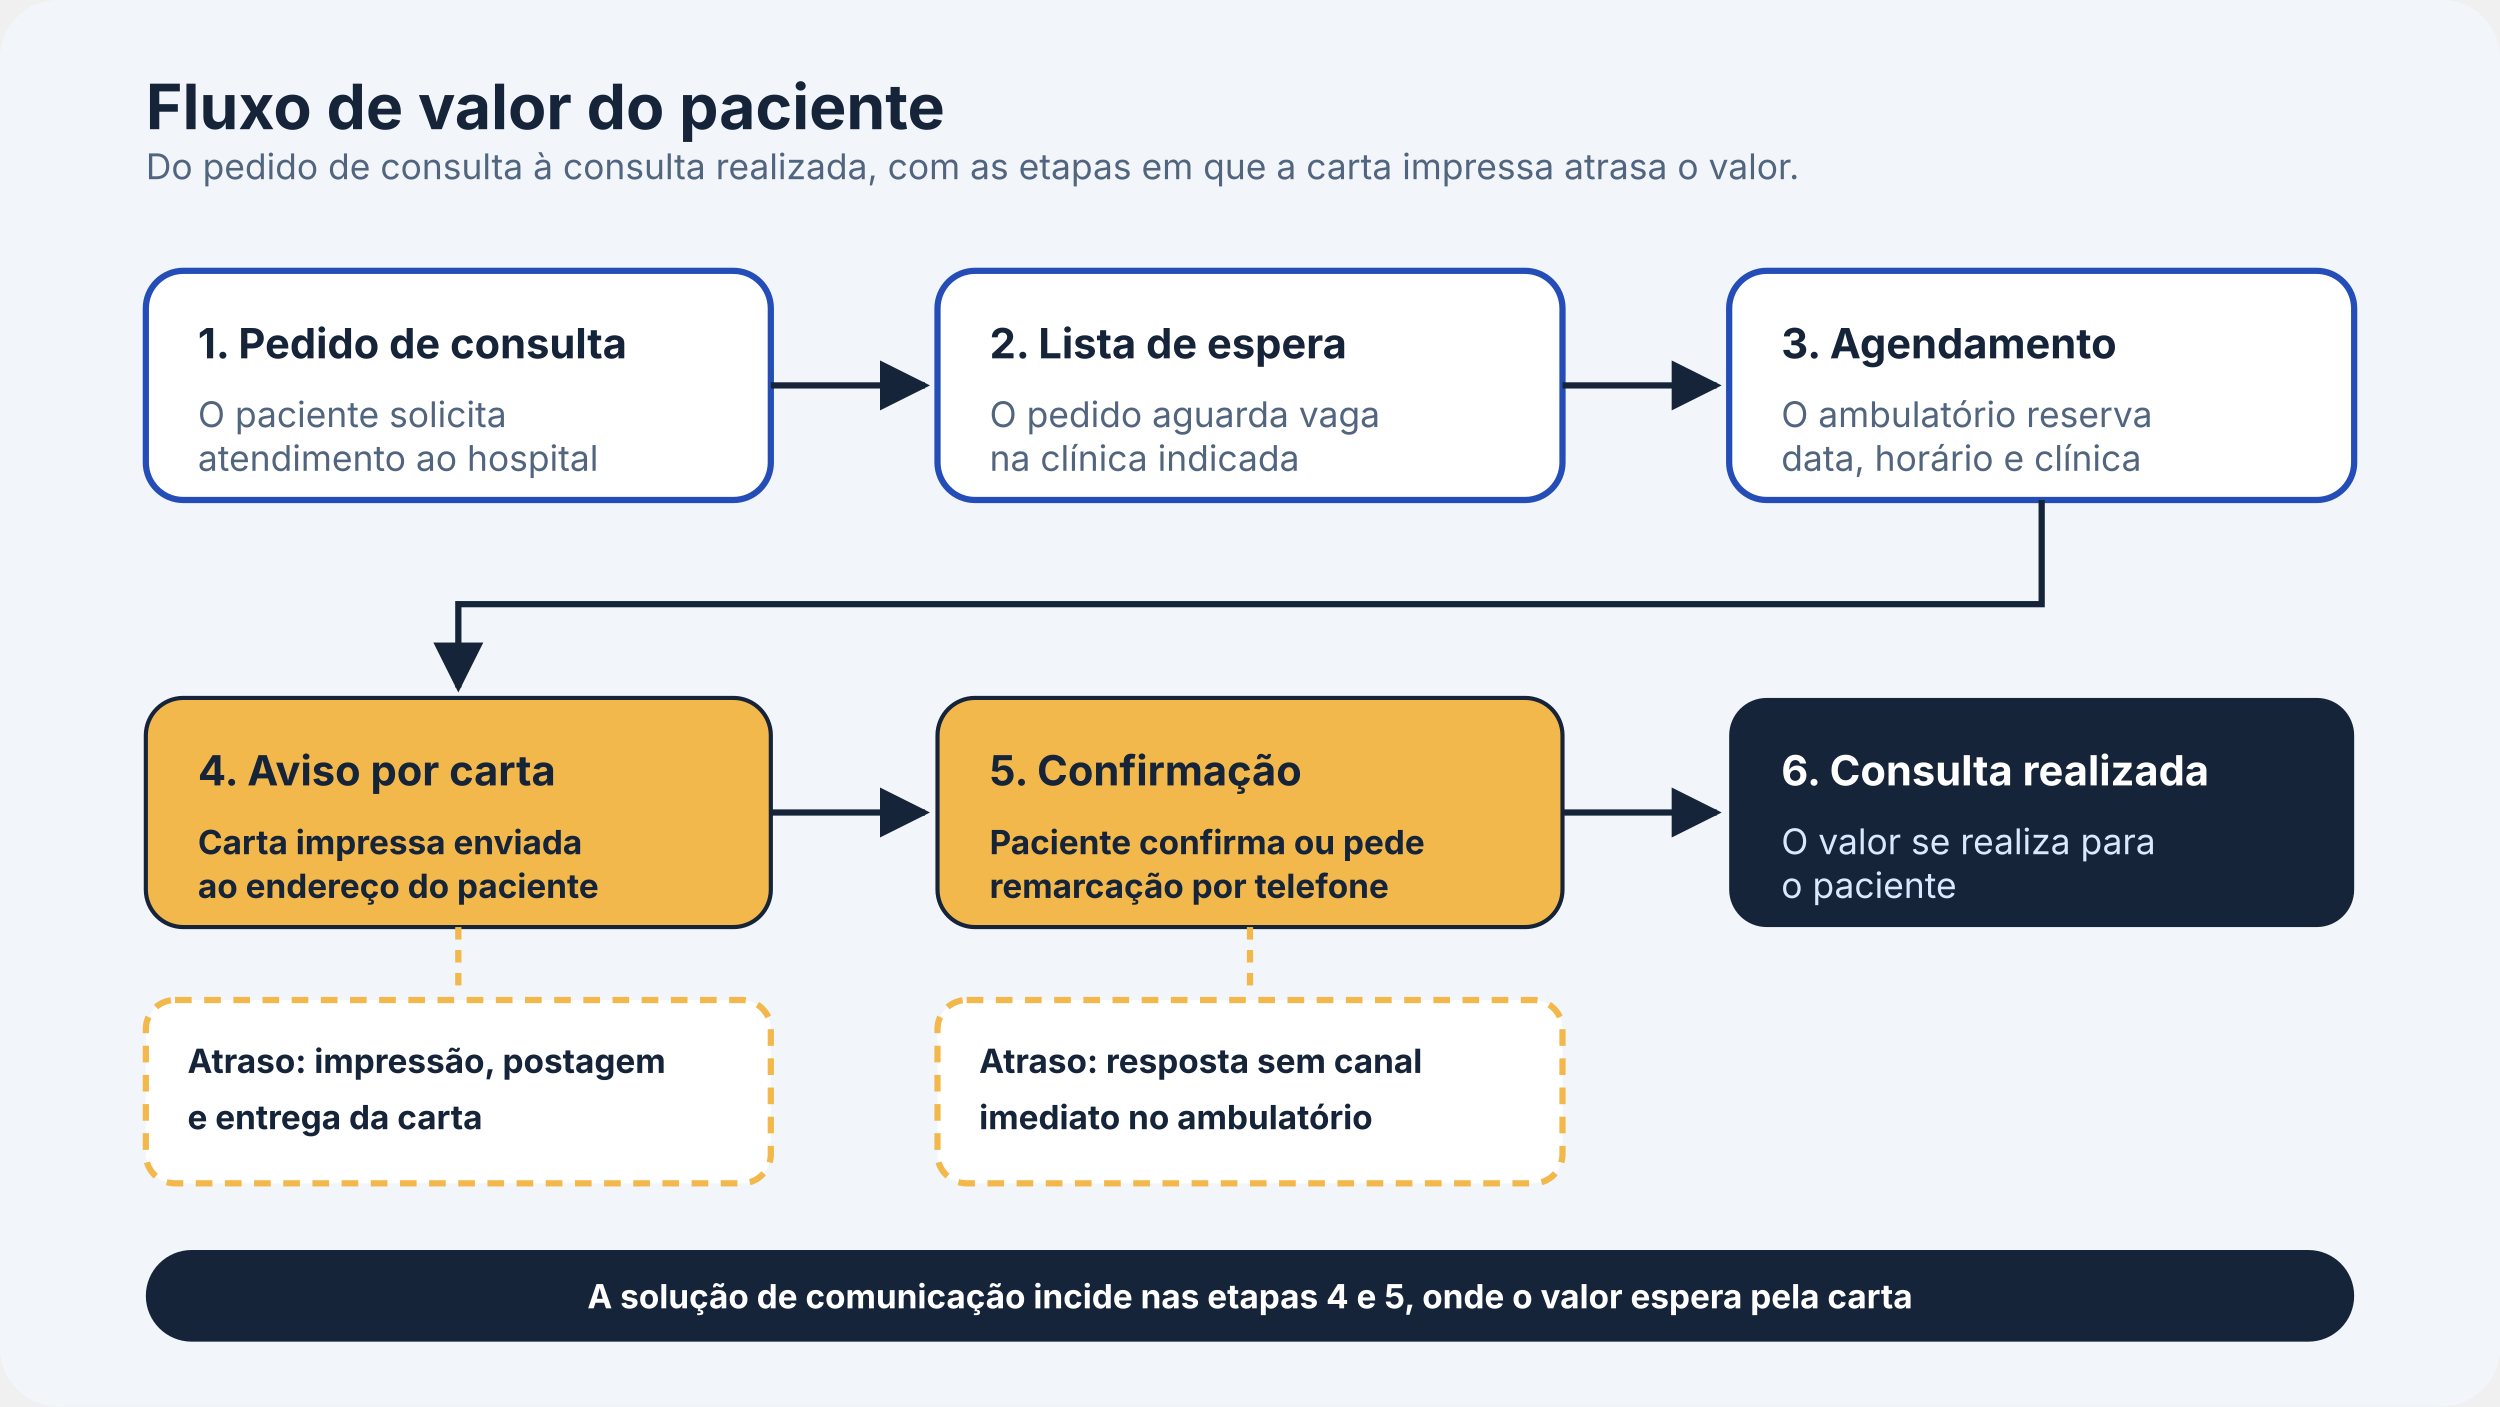
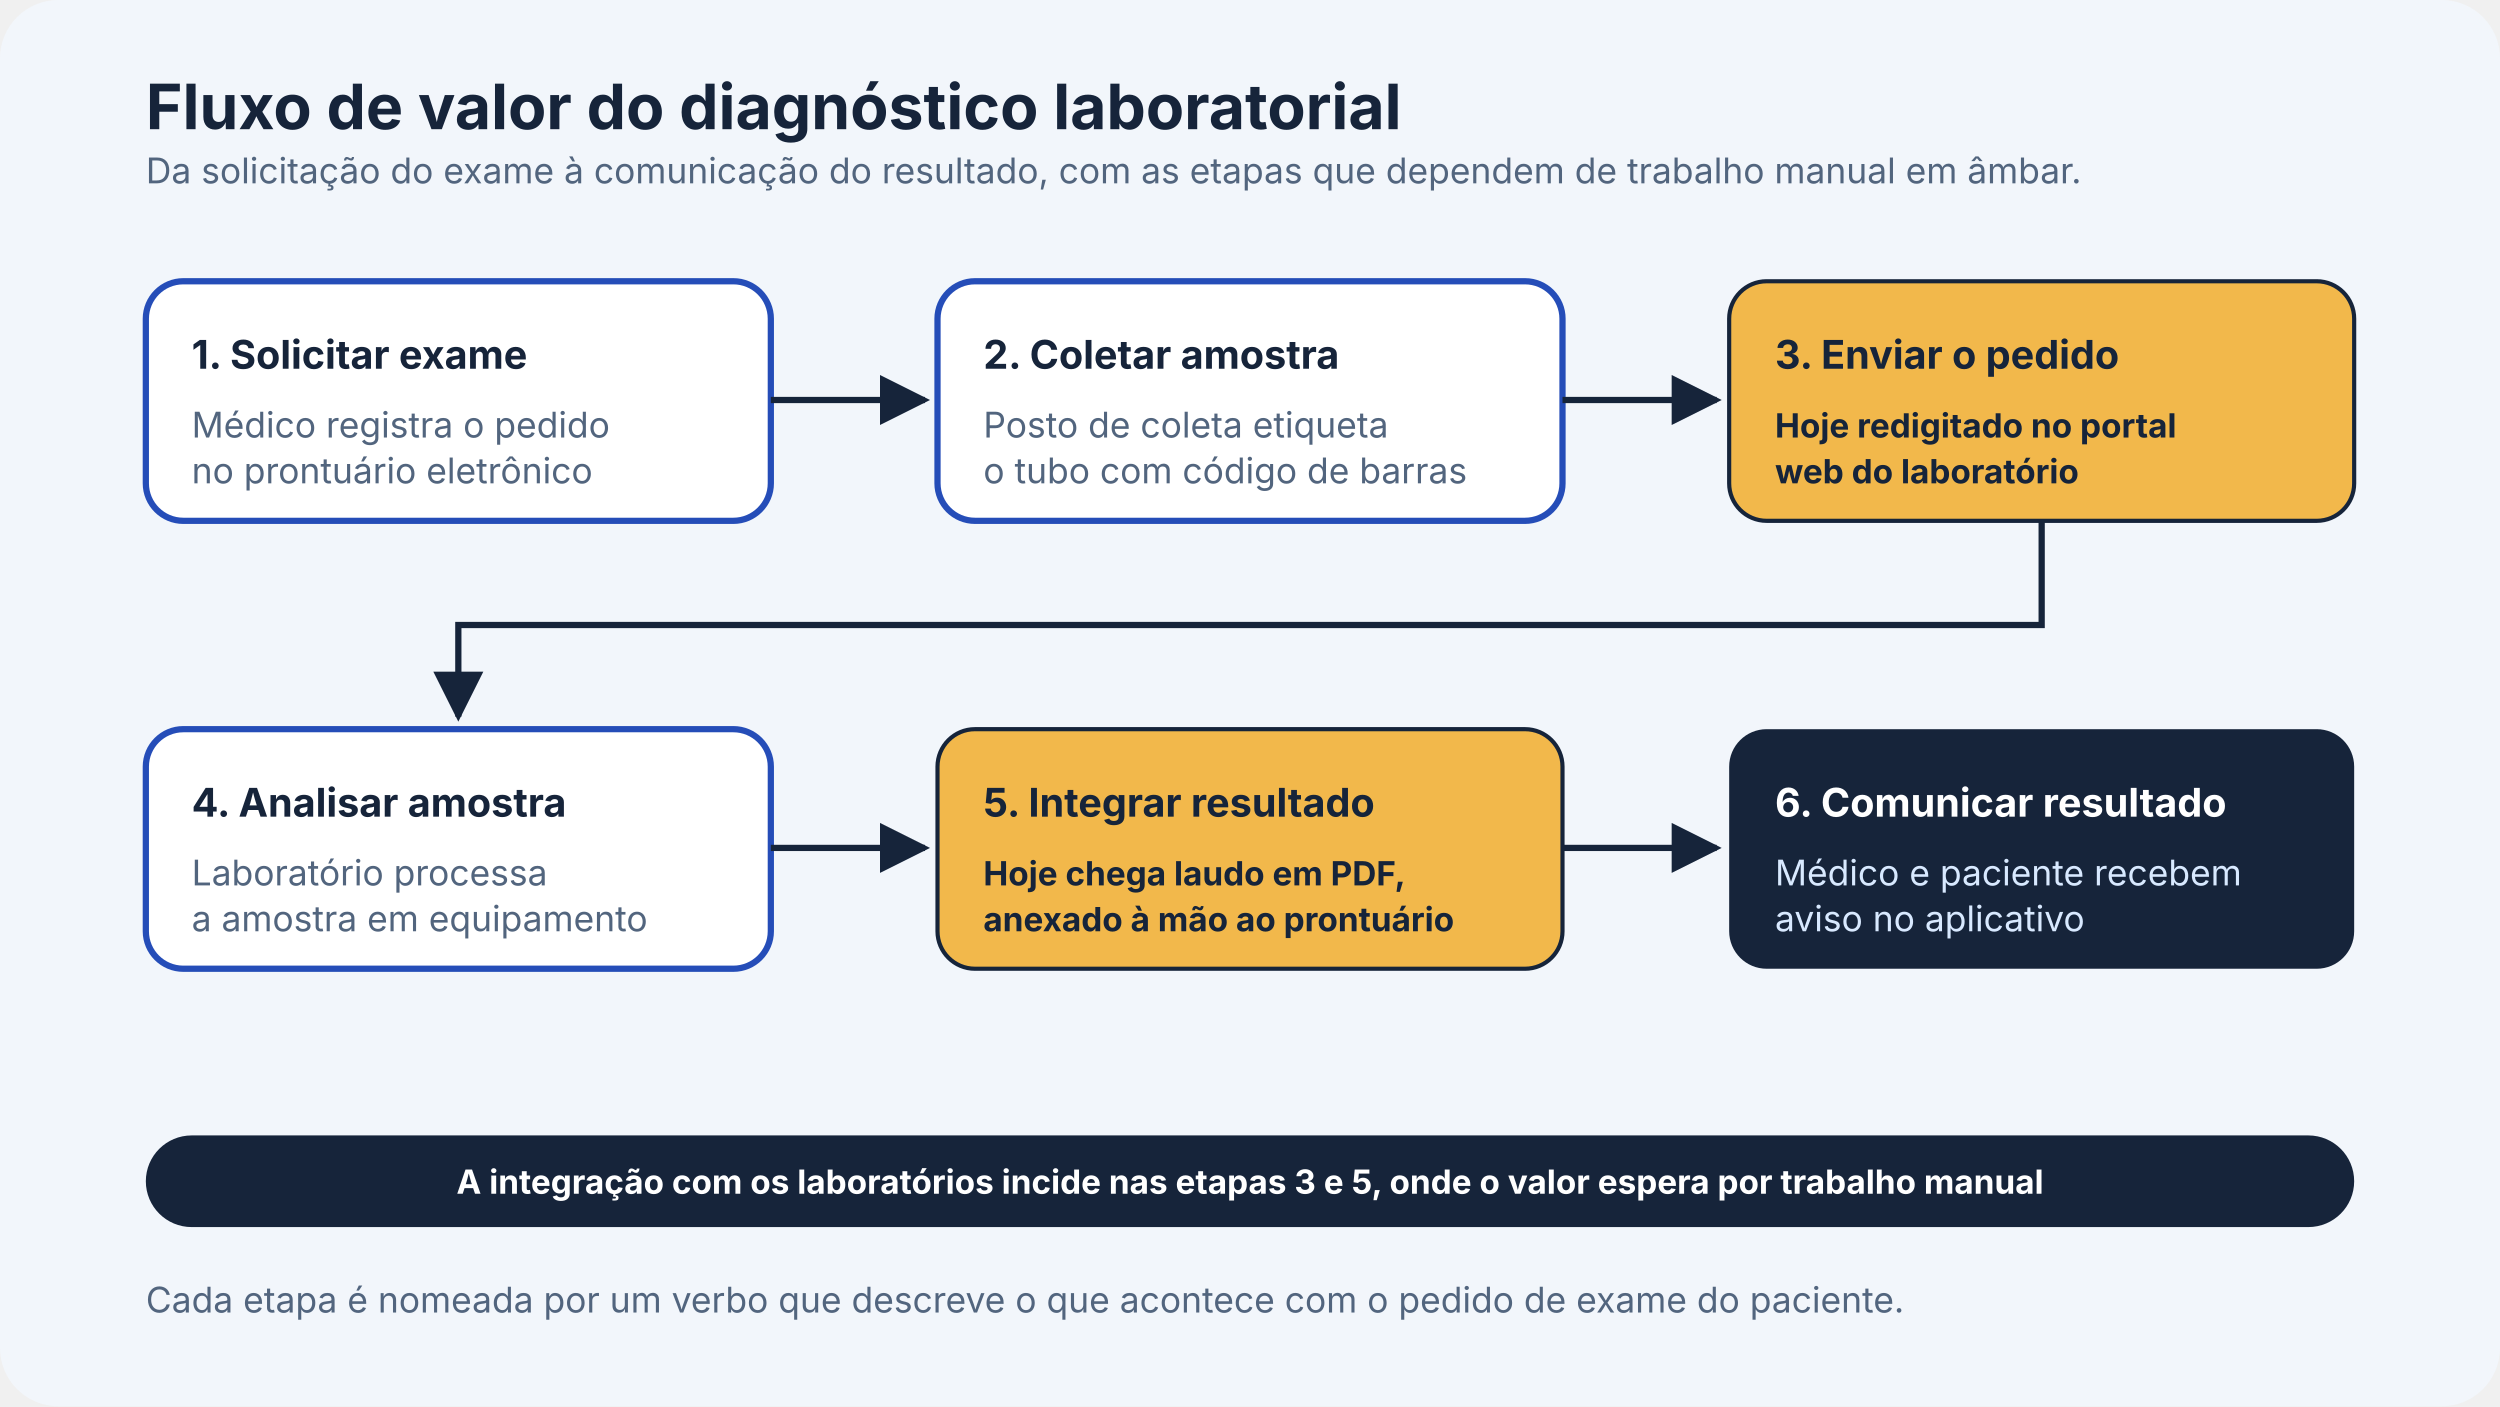
<svg xmlns="http://www.w3.org/2000/svg" viewBox="0 0 1200 675" role="img" aria-labelledby="title desc">
  <defs>
-     <style>text{font-family:-apple-system,BlinkMacSystemFont,'Segoe UI',sans-serif;fill:#16243A}.h{font-size:30px;font-weight:700}.t{font-size:20px;font-weight:700}.q{font-size:17px;fill:#52657E}.e{font-size:16px;font-weight:700}</style>
+     <style>text{font-family:-apple-system,BlinkMacSystemFont,'Segoe UI',sans-serif;fill:#16243A}.h{font-size:30px;font-weight:700}.t{font-size:19px;font-weight:700}.q{font-size:17px;fill:#52657E}.p{font-size:17px}.e{font-size:16px;font-weight:700}.w{fill:white}.s{font-size:16px}</style>
    <marker id="seta" viewBox="0 0 10 10" refX="9" refY="5" markerWidth="8" markerHeight="8" orient="auto">
      <path d="M0 0L10 5L0 10z" fill="#16243A" />
    </marker>
  </defs>
  <rect width="1200" height="675" rx="28" fill="#F2F6FB" />
-   <text x="70" y="62" class="h">Fluxo de valor do paciente</text>
-   <text x="70" y="86" class="q">Do pedido de consulta à consulta realizada, com as etapas em que a carta impressa atrasa o valor.</text>
-   <g>
-     <rect x="70" y="130" width="300" height="110" rx="18" fill="white" stroke="#254DB8" stroke-width="3" />
-     <text x="95" y="172" class="t">1. Pedido de consulta</text>
-     <text x="95" y="205" class="q">O paciente solicita</text>
-     <text x="95" y="226" class="q">atendimento ao hospital</text>
-     <rect x="450" y="130" width="300" height="110" rx="18" fill="white" stroke="#254DB8" stroke-width="3" />
-     <text x="475" y="172" class="t">2. Lista de espera</text>
-     <text x="475" y="205" class="q">O pedido aguarda vaga</text>
-     <text x="475" y="226" class="q">na clínica indicada</text>
-     <rect x="830" y="130" width="300" height="110" rx="18" fill="white" stroke="#254DB8" stroke-width="3" />
-     <text x="855" y="172" class="t">3. Agendamento</text>
-     <text x="855" y="205" class="q">O ambulatório reserva</text>
-     <text x="855" y="226" class="q">data, horário e clínica</text>
-   </g>
-   <path d="M370 185H444" stroke="#16243A" stroke-width="3" marker-end="url(#seta)" />
-   <path d="M750 185H824" stroke="#16243A" stroke-width="3" marker-end="url(#seta)" />
-   <path d="M980 240V290H220V330" stroke="#16243A" stroke-width="3" fill="none" marker-end="url(#seta)" />
-   <g>
-     <rect x="70" y="335" width="300" height="110" rx="18" fill="#F2B84B" stroke="#16243A" stroke-width="2" />
-     <text x="95" y="377" class="t">4. Aviso por carta</text>
-     <text x="95" y="410" class="e">Carta impressa enviada</text>
-     <text x="95" y="431" class="e">ao endereço do paciente</text>
-     <rect x="450" y="335" width="300" height="110" rx="18" fill="#F2B84B" stroke="#16243A" stroke-width="2" />
-     <text x="475" y="377" class="t">5. Confirmação</text>
-     <text x="475" y="410" class="e">Paciente confirma ou pede</text>
-     <text x="475" y="431" class="e">remarcação por telefone</text>
-     <rect x="830" y="335" width="300" height="110" rx="18" fill="#16243A" />
-     <text x="855" y="377" class="t" style="fill:white">6. Consulta realizada</text>
-     <text x="855" y="410" class="q" style="fill:#D8E9FF">O valor se realiza para</text>
-     <text x="855" y="431" class="q" style="fill:#D8E9FF">o paciente</text>
-   </g>
-   <path d="M370 390H444" stroke="#16243A" stroke-width="3" marker-end="url(#seta)" />
-   <path d="M750 390H824" stroke="#16243A" stroke-width="3" marker-end="url(#seta)" />
-   <rect x="70" y="480" width="300" height="88" rx="14" fill="white" stroke="#F2B84B" stroke-width="3" stroke-dasharray="8 6" />
-   <text x="90" y="515" class="e">Atraso: impressão, postagem</text>
-   <text x="90" y="542" class="e">e entrega da carta</text>
-   <rect x="450" y="480" width="300" height="88" rx="14" fill="white" stroke="#F2B84B" stroke-width="3" stroke-dasharray="8 6" />
-   <text x="470" y="515" class="e">Atraso: resposta sem canal</text>
-   <text x="470" y="542" class="e">imediato no ambulatório</text>
-   <path d="M220 445V478M600 445V478" stroke="#F2B84B" stroke-width="3" stroke-dasharray="6 5" />
-   <rect x="70" y="600" width="1060" height="44" rx="22" fill="#16243A" />
-   <text x="600" y="628" text-anchor="middle" class="e" style="fill:white">A solução de comunicação incide nas etapas 4 e 5, onde o valor espera pela carta</text>
+   <text x="70" y="62" class="h">Fluxo de valor do diagnóstico laboratorial</text>
+   <text x="70" y="88" class="q">Da solicitação do exame à comunicação do resultado, com as etapas que dependem de trabalho manual em âmbar.</text>
+   <rect x="70" y="135" width="300" height="115" rx="18" fill="white" stroke="#254DB8" stroke-width="3" />
+   <text x="92" y="177" class="t">1. Solicitar exame</text>
+   <text x="92" y="210" class="q">Médico registra o pedido</text>
+   <text x="92" y="232" class="q">no prontuário eletrônico</text>
+   <rect x="450" y="135" width="300" height="115" rx="18" fill="white" stroke="#254DB8" stroke-width="3" />
+   <text x="472" y="177" class="t">2. Coletar amostra</text>
+   <text x="472" y="210" class="q">Posto de coleta etiqueta</text>
+   <text x="472" y="232" class="q">o tubo com código de barras</text>
+   <rect x="830" y="135" width="300" height="115" rx="18" fill="#F2B84B" stroke="#16243A" stroke-width="2" />
+   <text x="852" y="177" class="t">3. Enviar o pedido</text>
+   <text x="852" y="210" class="e">Hoje redigitado no portal</text>
+   <text x="852" y="232" class="e">web do laboratório</text>
+   <rect x="70" y="350" width="300" height="115" rx="18" fill="white" stroke="#254DB8" stroke-width="3" />
+   <text x="92" y="392" class="t">4. Analisar amostra</text>
+   <text x="92" y="425" class="q">Laboratório processa</text>
+   <text x="92" y="447" class="q">a amostra em equipamento</text>
+   <rect x="450" y="350" width="300" height="115" rx="18" fill="#F2B84B" stroke="#16243A" stroke-width="2" />
+   <text x="472" y="392" class="t">5. Integrar resultado</text>
+   <text x="472" y="425" class="e">Hoje chega laudo em PDF,</text>
+   <text x="472" y="447" class="e">anexado à mão ao prontuário</text>
+   <rect x="830" y="350" width="300" height="115" rx="18" fill="#16243A" />
+   <text x="852" y="392" class="t" style="fill:white">6. Comunicar resultado</text>
+   <text x="852" y="425" class="q" style="fill:#D8E9FF">Médico e paciente recebem</text>
+   <text x="852" y="447" class="q" style="fill:#D8E9FF">aviso no aplicativo</text>
+   <path d="M370 192H444" stroke="#16243A" stroke-width="3" marker-end="url(#seta)" />
+   <path d="M750 192H824" stroke="#16243A" stroke-width="3" marker-end="url(#seta)" />
+   <path d="M370 407H444" stroke="#16243A" stroke-width="3" marker-end="url(#seta)" />
+   <path d="M750 407H824" stroke="#16243A" stroke-width="3" marker-end="url(#seta)" />
+   <path d="M980 250V300H220V344" stroke="#16243A" stroke-width="3" fill="none" marker-end="url(#seta)" />
+   <rect x="70" y="545" width="1060" height="44" rx="22" fill="#16243A" />
+   <text x="600" y="573" text-anchor="middle" class="e" style="fill:white">A integração com os laboratórios incide nas etapas 3 e 5, onde o valor espera por trabalho manual</text>
+   <text x="70" y="630" class="q">Cada etapa é nomeada por um verbo que descreve o que acontece com o pedido de exame do paciente.</text>
</svg>
